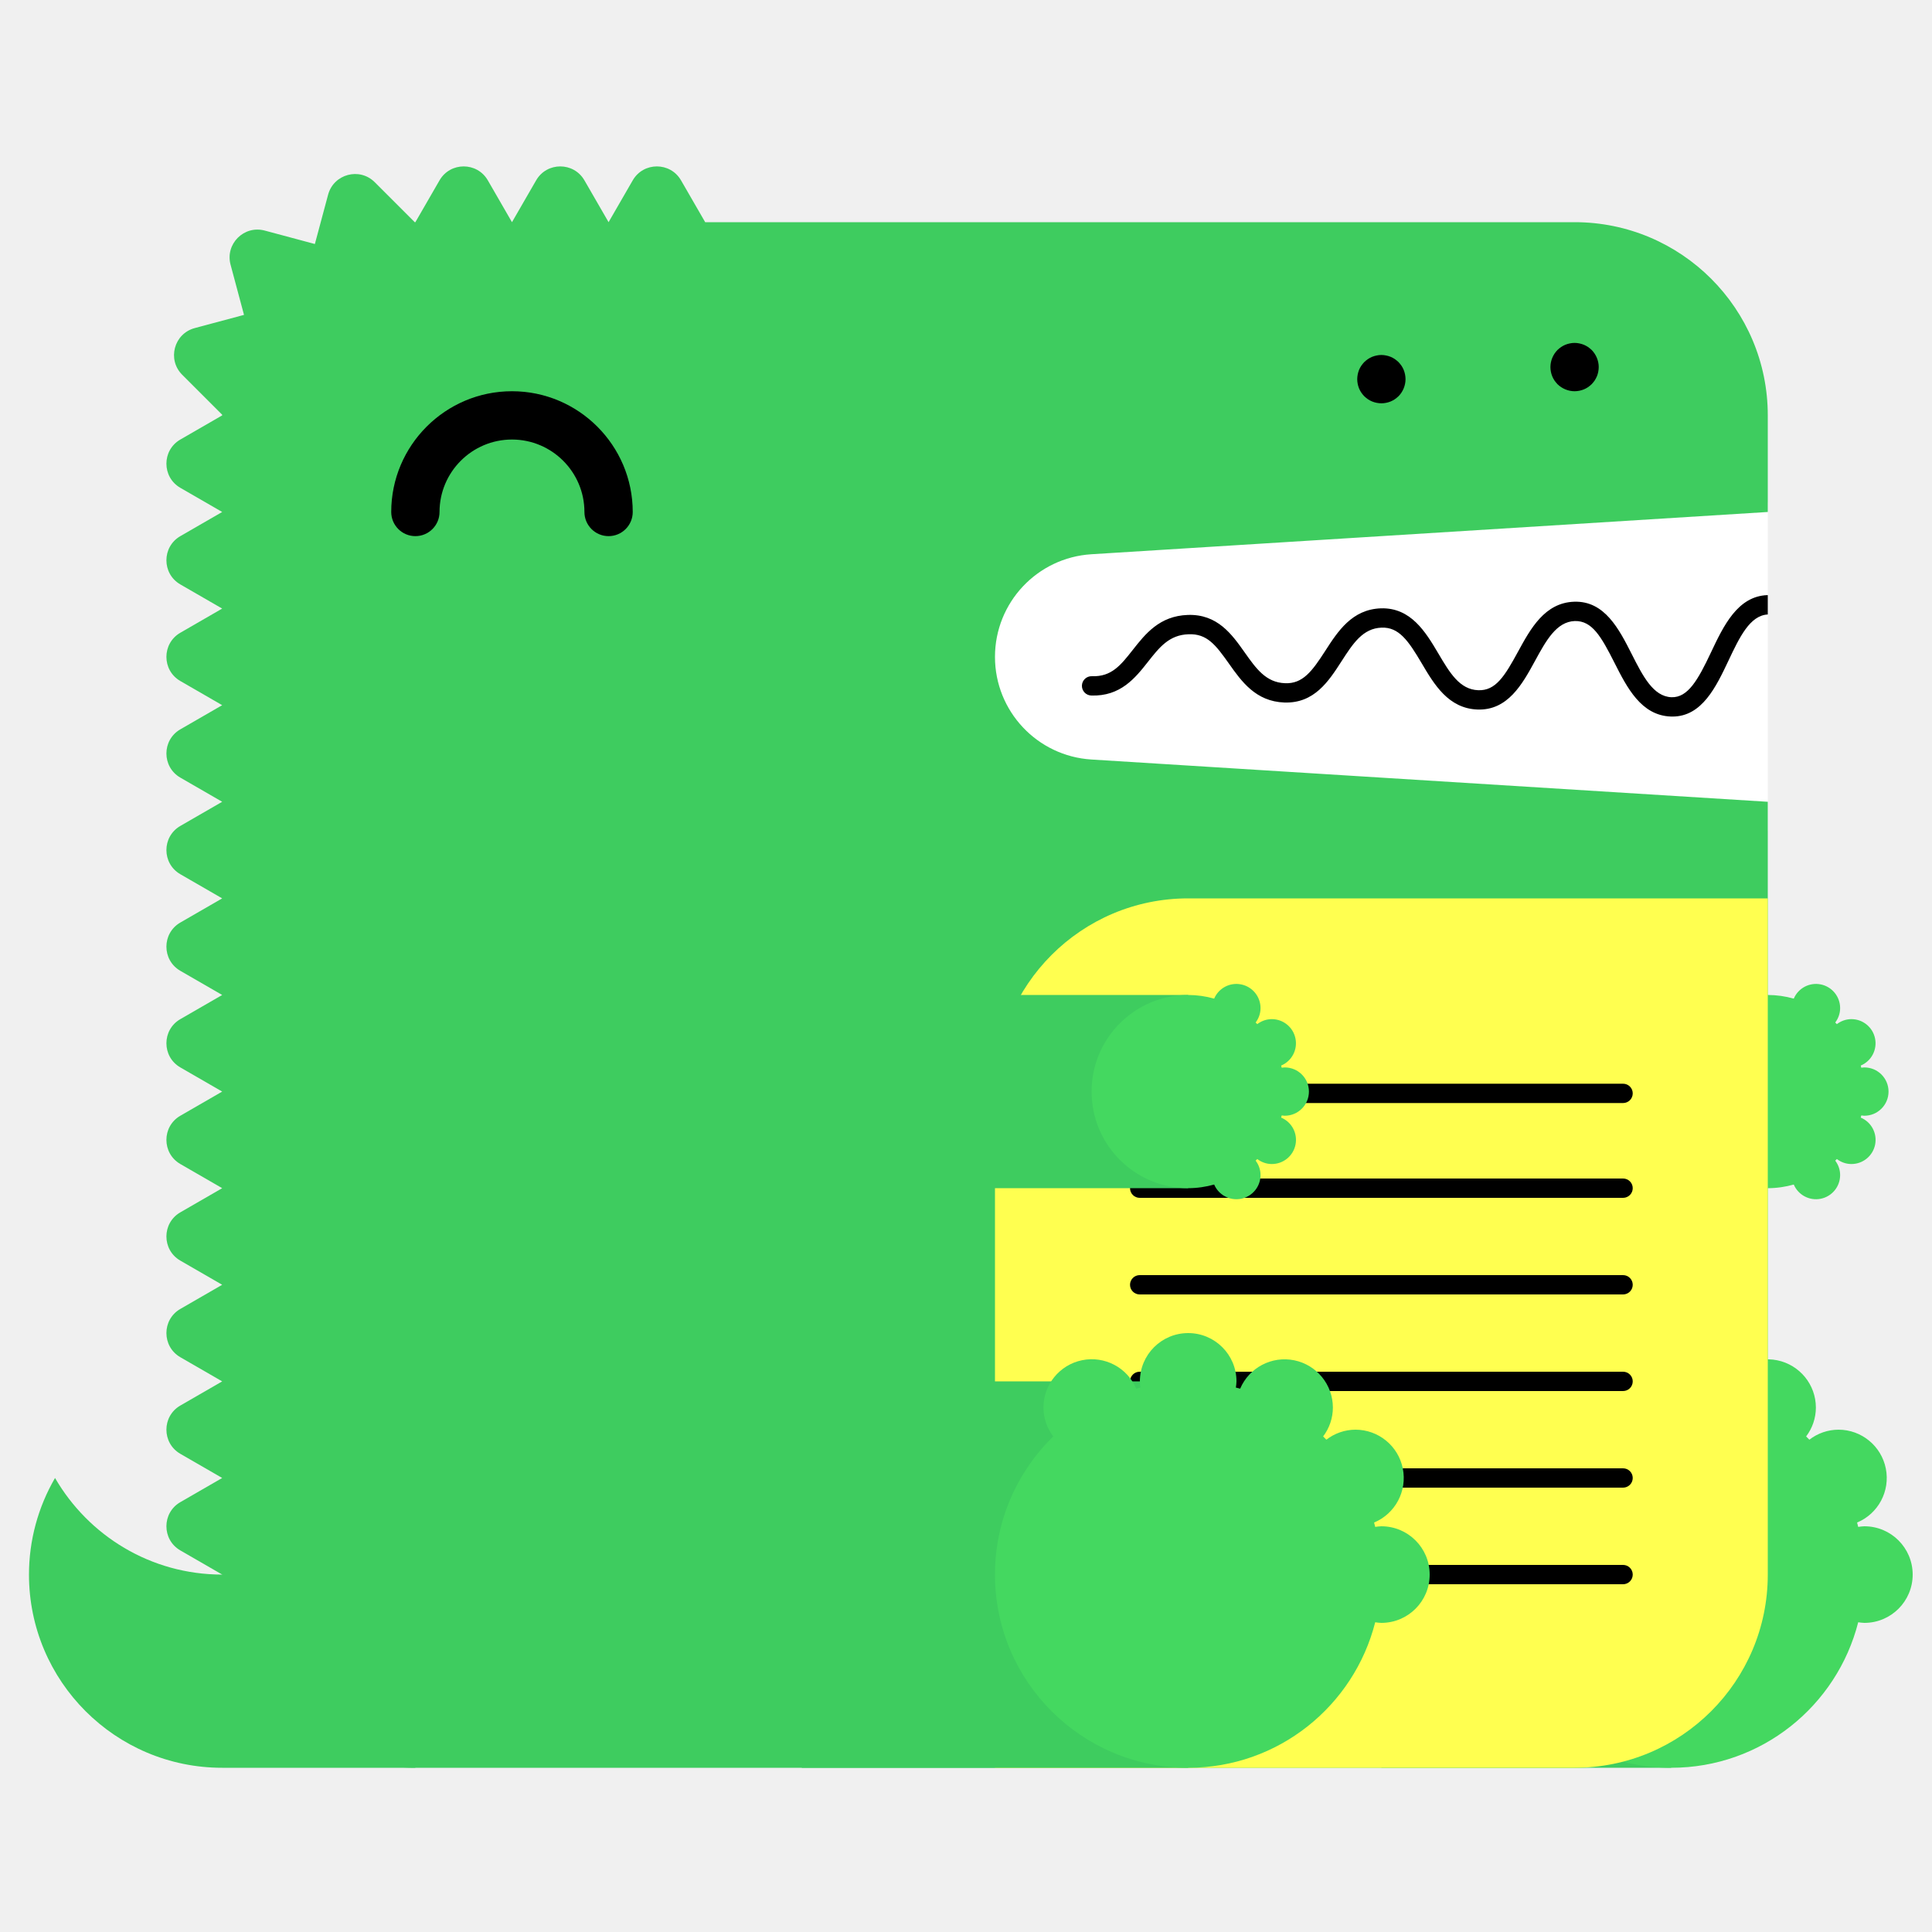
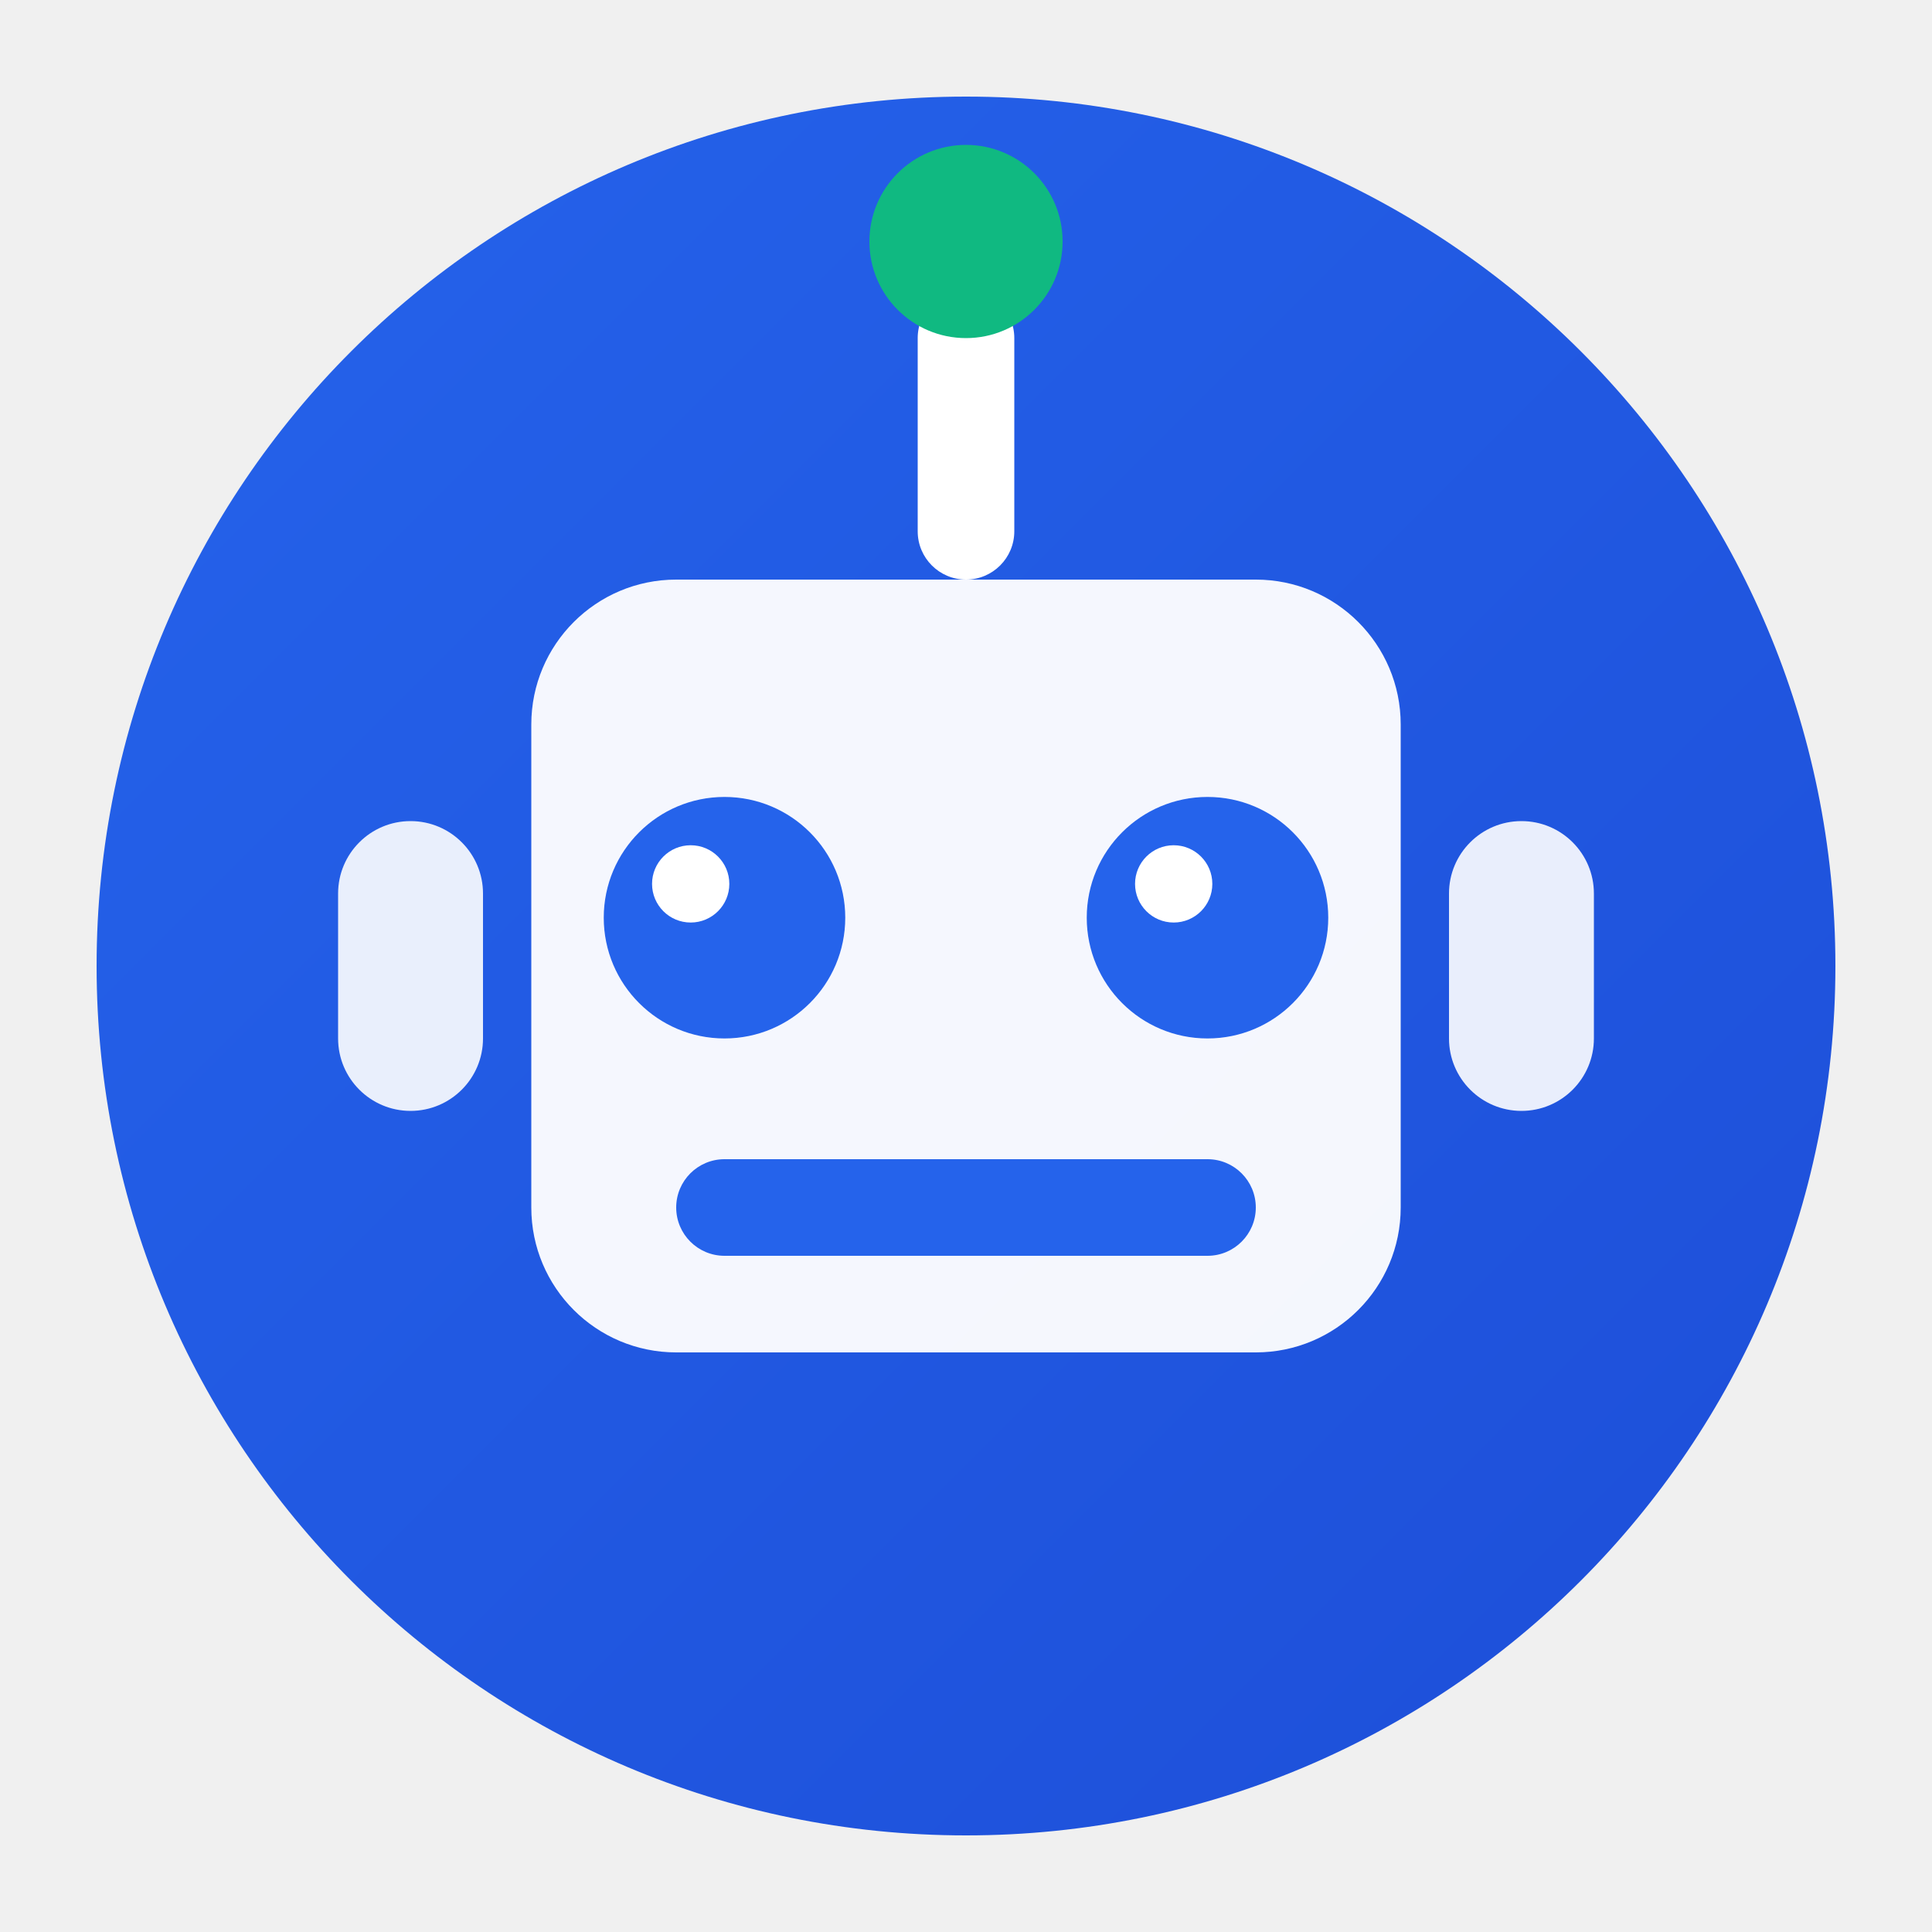
- <svg xmlns="http://www.w3.org/2000/svg" width="200" height="200" viewBox="0 0 200 200">
-   <g fill="none" fill-rule="evenodd">
-     <path fill="#FFF" d="M99 52h84v34H99z" />
-     <path d="M23 163c-7.398 0-13.843-4.027-17.303-10A19.886 19.886 0 0 0 3 163c0 11.046 8.954 20 20 20h20v-20H23z" fill="#3ECC5F" />
-     <path d="M112.98 57.376L183 53V43c0-11.046-8.954-20-20-20H73l-2.5-4.33c-1.112-1.925-3.889-1.925-5 0L63 23l-2.5-4.33c-1.111-1.925-3.889-1.925-5 0L53 23l-2.5-4.33c-1.111-1.925-3.889-1.925-5 0L43 23c-.022 0-.042.003-.065.003l-4.142-4.141c-1.57-1.571-4.252-.853-4.828 1.294l-1.369 5.104-5.192-1.392c-2.148-.575-4.111 1.389-3.535 3.536l1.39 5.193-5.102 1.367c-2.148.576-2.867 3.259-1.296 4.83l4.142 4.142c0 .021-.003.042-.003.064l-4.33 2.5c-1.925 1.111-1.925 3.889 0 5L23 53l-4.33 2.5c-1.925 1.111-1.925 3.889 0 5L23 63l-4.33 2.5c-1.925 1.111-1.925 3.889 0 5L23 73l-4.33 2.5c-1.925 1.111-1.925 3.889 0 5L23 83l-4.33 2.5c-1.925 1.111-1.925 3.889 0 5L23 93l-4.33 2.5c-1.925 1.111-1.925 3.889 0 5L23 103l-4.33 2.5c-1.925 1.111-1.925 3.889 0 5L23 113l-4.33 2.5c-1.925 1.111-1.925 3.889 0 5L23 123l-4.33 2.5c-1.925 1.111-1.925 3.889 0 5L23 133l-4.33 2.5c-1.925 1.111-1.925 3.889 0 5L23 143l-4.33 2.5c-1.925 1.111-1.925 3.889 0 5L23 153l-4.33 2.5c-1.925 1.111-1.925 3.889 0 5L23 163c0 11.046 8.954 20 20 20h120c11.046 0 20-8.954 20-20V83l-70.02-4.376A10.645 10.645 0 0 1 103 68c0-5.621 4.37-10.273 9.98-10.624" fill="#3ECC5F" />
-     <path fill="#3ECC5F" d="M143 183h30v-40h-30z" />
-     <path d="M193 158c-.219 0-.428.037-.639.064-.038-.15-.074-.301-.116-.451A5 5 0 0 0 190.32 148a4.96 4.96 0 0 0-3.016 1.036 26.531 26.531 0 0 0-.335-.336 4.955 4.955 0 0 0 1.011-2.987 5 5 0 0 0-9.599-1.959c-.148-.042-.297-.077-.445-.115.027-.211.064-.42.064-.639a5 5 0 0 0-5-5 5 5 0 0 0-5 5c0 .219.037.428.064.639-.148.038-.297.073-.445.115a4.998 4.998 0 0 0-9.599 1.959c0 1.125.384 2.151 1.011 2.987-3.717 3.632-6.031 8.693-6.031 14.3 0 11.046 8.954 20 20 20 9.339 0 17.16-6.41 19.361-15.064.211.027.42.064.639.064a5 5 0 0 0 5-5 5 5 0 0 0-5-5" fill="#44D860" />
-     <path fill="#3ECC5F" d="M153 123h30v-20h-30z" />
-     <path d="M193 115.5a2.5 2.5 0 1 0 0-5c-.109 0-.214.019-.319.032-.02-.075-.037-.15-.058-.225a2.501 2.501 0 0 0-.963-4.807c-.569 0-1.088.197-1.508.518a6.653 6.653 0 0 0-.168-.168c.314-.417.506-.931.506-1.494a2.5 2.5 0 0 0-4.8-.979A9.987 9.987 0 0 0 183 103c-5.522 0-10 4.478-10 10s4.478 10 10 10c.934 0 1.833-.138 2.69-.377a2.5 2.5 0 0 0 4.8-.979c0-.563-.192-1.077-.506-1.494.057-.055.113-.111.168-.168.42.321.939.518 1.508.518a2.5 2.5 0 0 0 .963-4.807c.021-.074.038-.15.058-.225.105.013.21.032.319.032" fill="#44D860" />
-     <path d="M63 55.5a2.5 2.5 0 0 1-2.5-2.5c0-4.136-3.364-7.5-7.5-7.5s-7.5 3.364-7.5 7.5a2.5 2.5 0 1 1-5 0c0-6.893 5.607-12.5 12.5-12.5S65.5 46.107 65.5 53a2.5 2.5 0 0 1-2.5 2.5" fill="#000" />
-     <path d="M103 183h60c11.046 0 20-8.954 20-20V93h-60c-11.046 0-20 8.954-20 20v70z" fill="#FFFF50" />
-     <path d="M168.02 124h-50.04a1 1 0 1 1 0-2h50.04a1 1 0 1 1 0 2m0 20h-50.04a1 1 0 1 1 0-2h50.04a1 1 0 1 1 0 2m0 20h-50.04a1 1 0 1 1 0-2h50.04a1 1 0 1 1 0 2m0-49.814h-50.04a1 1 0 1 1 0-2h50.04a1 1 0 1 1 0 2m0 19.814h-50.04a1 1 0 1 1 0-2h50.04a1 1 0 1 1 0 2m0 20h-50.04a1 1 0 1 1 0-2h50.04a1 1 0 1 1 0 2M183 61.611c-.012 0-.022-.006-.034-.005-3.09.105-4.552 3.196-5.842 5.923-1.346 2.85-2.387 4.703-4.093 4.647-1.889-.068-2.969-2.202-4.113-4.46-1.314-2.594-2.814-5.536-5.963-5.426-3.046.104-4.513 2.794-5.807 5.167-1.377 2.528-2.314 4.065-4.121 3.994-1.927-.07-2.951-1.805-4.136-3.813-1.321-2.236-2.848-4.75-5.936-4.664-2.994.103-4.465 2.385-5.763 4.4-1.373 2.13-2.335 3.428-4.165 3.351-1.973-.07-2.992-1.51-4.171-3.177-1.324-1.873-2.816-3.993-5.895-3.89-2.928.1-4.399 1.97-5.696 3.618-1.232 1.564-2.194 2.802-4.229 2.724a1 1 0 0 0-.072 2c3.017.101 4.545-1.8 5.872-3.487 1.177-1.496 2.193-2.787 4.193-2.855 1.926-.082 2.829 1.115 4.195 3.045 1.297 1.834 2.769 3.914 5.731 4.021 3.103.104 4.596-2.215 5.918-4.267 1.182-1.834 2.202-3.417 4.15-3.484 1.793-.067 2.769 1.35 4.145 3.681 1.297 2.197 2.766 4.686 5.787 4.796 3.125.108 4.634-2.62 5.949-5.035 1.139-2.088 2.214-4.06 4.119-4.126 1.793-.042 2.728 1.595 4.111 4.33 1.292 2.553 2.757 5.445 5.825 5.556l.169.003c3.064 0 4.518-3.075 5.805-5.794 1.139-2.41 2.217-4.68 4.067-4.773v-2z" fill="#000" />
-     <path fill="#3ECC5F" d="M83 183h40v-40H83z" />
-     <path d="M143 158c-.219 0-.428.037-.639.064-.038-.15-.074-.301-.116-.451A5 5 0 0 0 140.32 148a4.96 4.96 0 0 0-3.016 1.036 26.531 26.531 0 0 0-.335-.336 4.955 4.955 0 0 0 1.011-2.987 5 5 0 0 0-9.599-1.959c-.148-.042-.297-.077-.445-.115.027-.211.064-.42.064-.639a5 5 0 0 0-5-5 5 5 0 0 0-5 5c0 .219.037.428.064.639-.148.038-.297.073-.445.115a4.998 4.998 0 0 0-9.599 1.959c0 1.125.384 2.151 1.011 2.987-3.717 3.632-6.031 8.693-6.031 14.3 0 11.046 8.954 20 20 20 9.339 0 17.16-6.41 19.361-15.064.211.027.42.064.639.064a5 5 0 0 0 5-5 5 5 0 0 0-5-5" fill="#44D860" />
-     <path fill="#3ECC5F" d="M83 123h40v-20H83z" />
-     <path d="M133 115.5a2.5 2.5 0 1 0 0-5c-.109 0-.214.019-.319.032-.02-.075-.037-.15-.058-.225a2.501 2.501 0 0 0-.963-4.807c-.569 0-1.088.197-1.508.518a6.653 6.653 0 0 0-.168-.168c.314-.417.506-.931.506-1.494a2.5 2.5 0 0 0-4.8-.979A9.987 9.987 0 0 0 123 103c-5.522 0-10 4.478-10 10s4.478 10 10 10c.934 0 1.833-.138 2.69-.377a2.5 2.5 0 0 0 4.8-.979c0-.563-.192-1.077-.506-1.494.057-.055.113-.111.168-.168.42.321.939.518 1.508.518a2.5 2.5 0 0 0 .963-4.807c.021-.074.038-.15.058-.225.105.013.21.032.319.032" fill="#44D860" />
-     <path d="M143 41.75c-.16 0-.33-.02-.49-.05a2.52 2.52 0 0 1-.47-.14c-.15-.06-.29-.14-.431-.23-.13-.09-.259-.2-.38-.31-.109-.12-.219-.24-.309-.38s-.17-.28-.231-.43a2.619 2.619 0 0 1-.189-.96c0-.16.02-.33.05-.49.03-.16.08-.31.139-.47.061-.15.141-.29.231-.43.09-.13.2-.26.309-.38.121-.11.25-.22.38-.31.141-.09.281-.17.431-.23.149-.06.31-.11.47-.14.32-.07.65-.07.98 0 .159.03.32.08.47.14.149.06.29.14.43.23.13.09.259.2.38.31.11.12.22.25.31.38.09.14.17.28.23.43.06.16.11.31.14.47.029.16.05.33.05.49 0 .66-.271 1.31-.73 1.77-.121.11-.25.22-.38.31-.14.09-.281.17-.43.23a2.565 2.565 0 0 1-.96.19m20-1.25c-.66 0-1.3-.27-1.771-.73a3.802 3.802 0 0 1-.309-.38c-.09-.14-.17-.28-.231-.43a2.619 2.619 0 0 1-.189-.96c0-.66.27-1.3.729-1.77.121-.11.25-.22.38-.31.141-.09.281-.17.431-.23.149-.06.31-.11.47-.14.32-.07.66-.07.98 0 .159.03.32.08.47.14.149.06.29.14.43.23.13.09.259.2.38.31.459.47.73 1.11.73 1.77 0 .16-.021.33-.05.49-.03.16-.08.32-.14.47-.07.15-.14.29-.23.43-.09.13-.2.26-.31.38-.121.11-.25.22-.38.31-.14.09-.281.17-.43.23a2.565 2.565 0 0 1-.96.19" fill="#000" />
-   </g>
+ <svg xmlns="http://www.w3.org/2000/svg" width="40" height="40" viewBox="0 0 40 40" fill="none">
+   <circle cx="20" cy="20" r="18" fill="url(#gradient)" />
+   <rect x="11" y="12" width="18" height="16" rx="3" fill="white" opacity="0.95" />
+   <circle cx="15" cy="19" r="2.5" fill="#2563eb" />
+   <circle cx="25" cy="19" r="2.5" fill="#2563eb" />
+   <circle cx="14.3" cy="18.3" r="0.8" fill="white" />
+   <circle cx="24.3" cy="18.3" r="0.8" fill="white" />
+   <rect x="14" y="24" width="12" height="2" rx="1" fill="#2563eb" />
+   <rect x="19" y="6" width="2" height="6" rx="1" fill="white" />
+   <circle cx="20" cy="5" r="2" fill="#10b981" />
+   <rect x="7" y="17" width="3" height="6" rx="1.5" fill="white" opacity="0.9" />
+   <rect x="30" y="17" width="3" height="6" rx="1.5" fill="white" opacity="0.9" />
+   <defs>
+     <linearGradient id="gradient" x1="0%" y1="0%" x2="100%" y2="100%">
+       <stop offset="0%" stop-color="#2563eb" />
+       <stop offset="100%" stop-color="#1d4ed8" />
+     </linearGradient>
+   </defs>
</svg>
